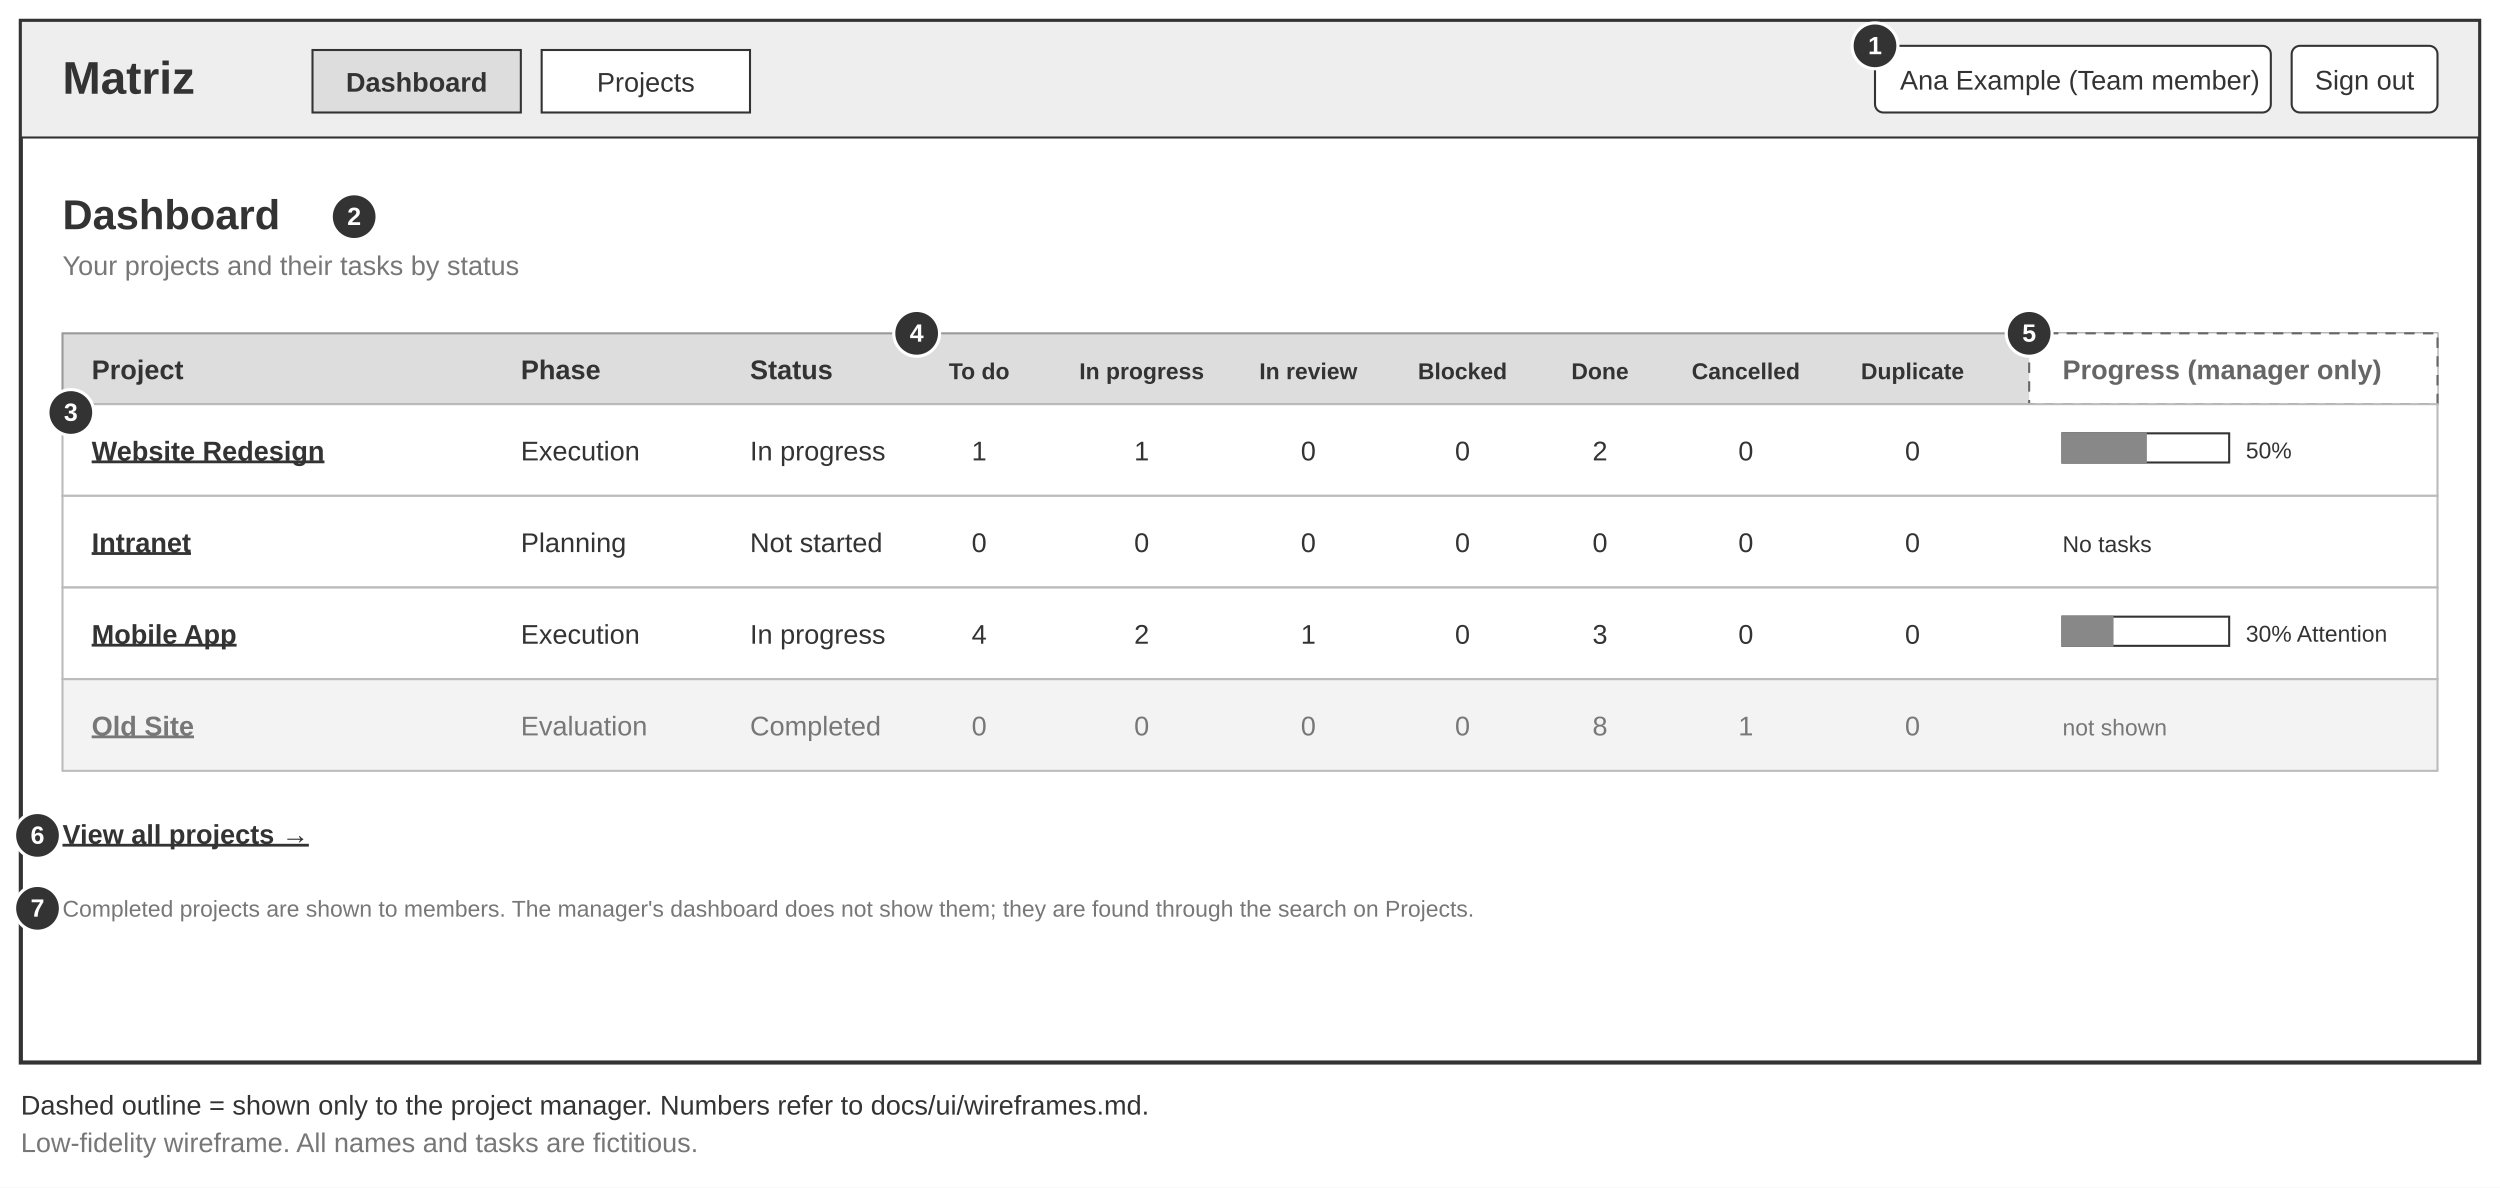
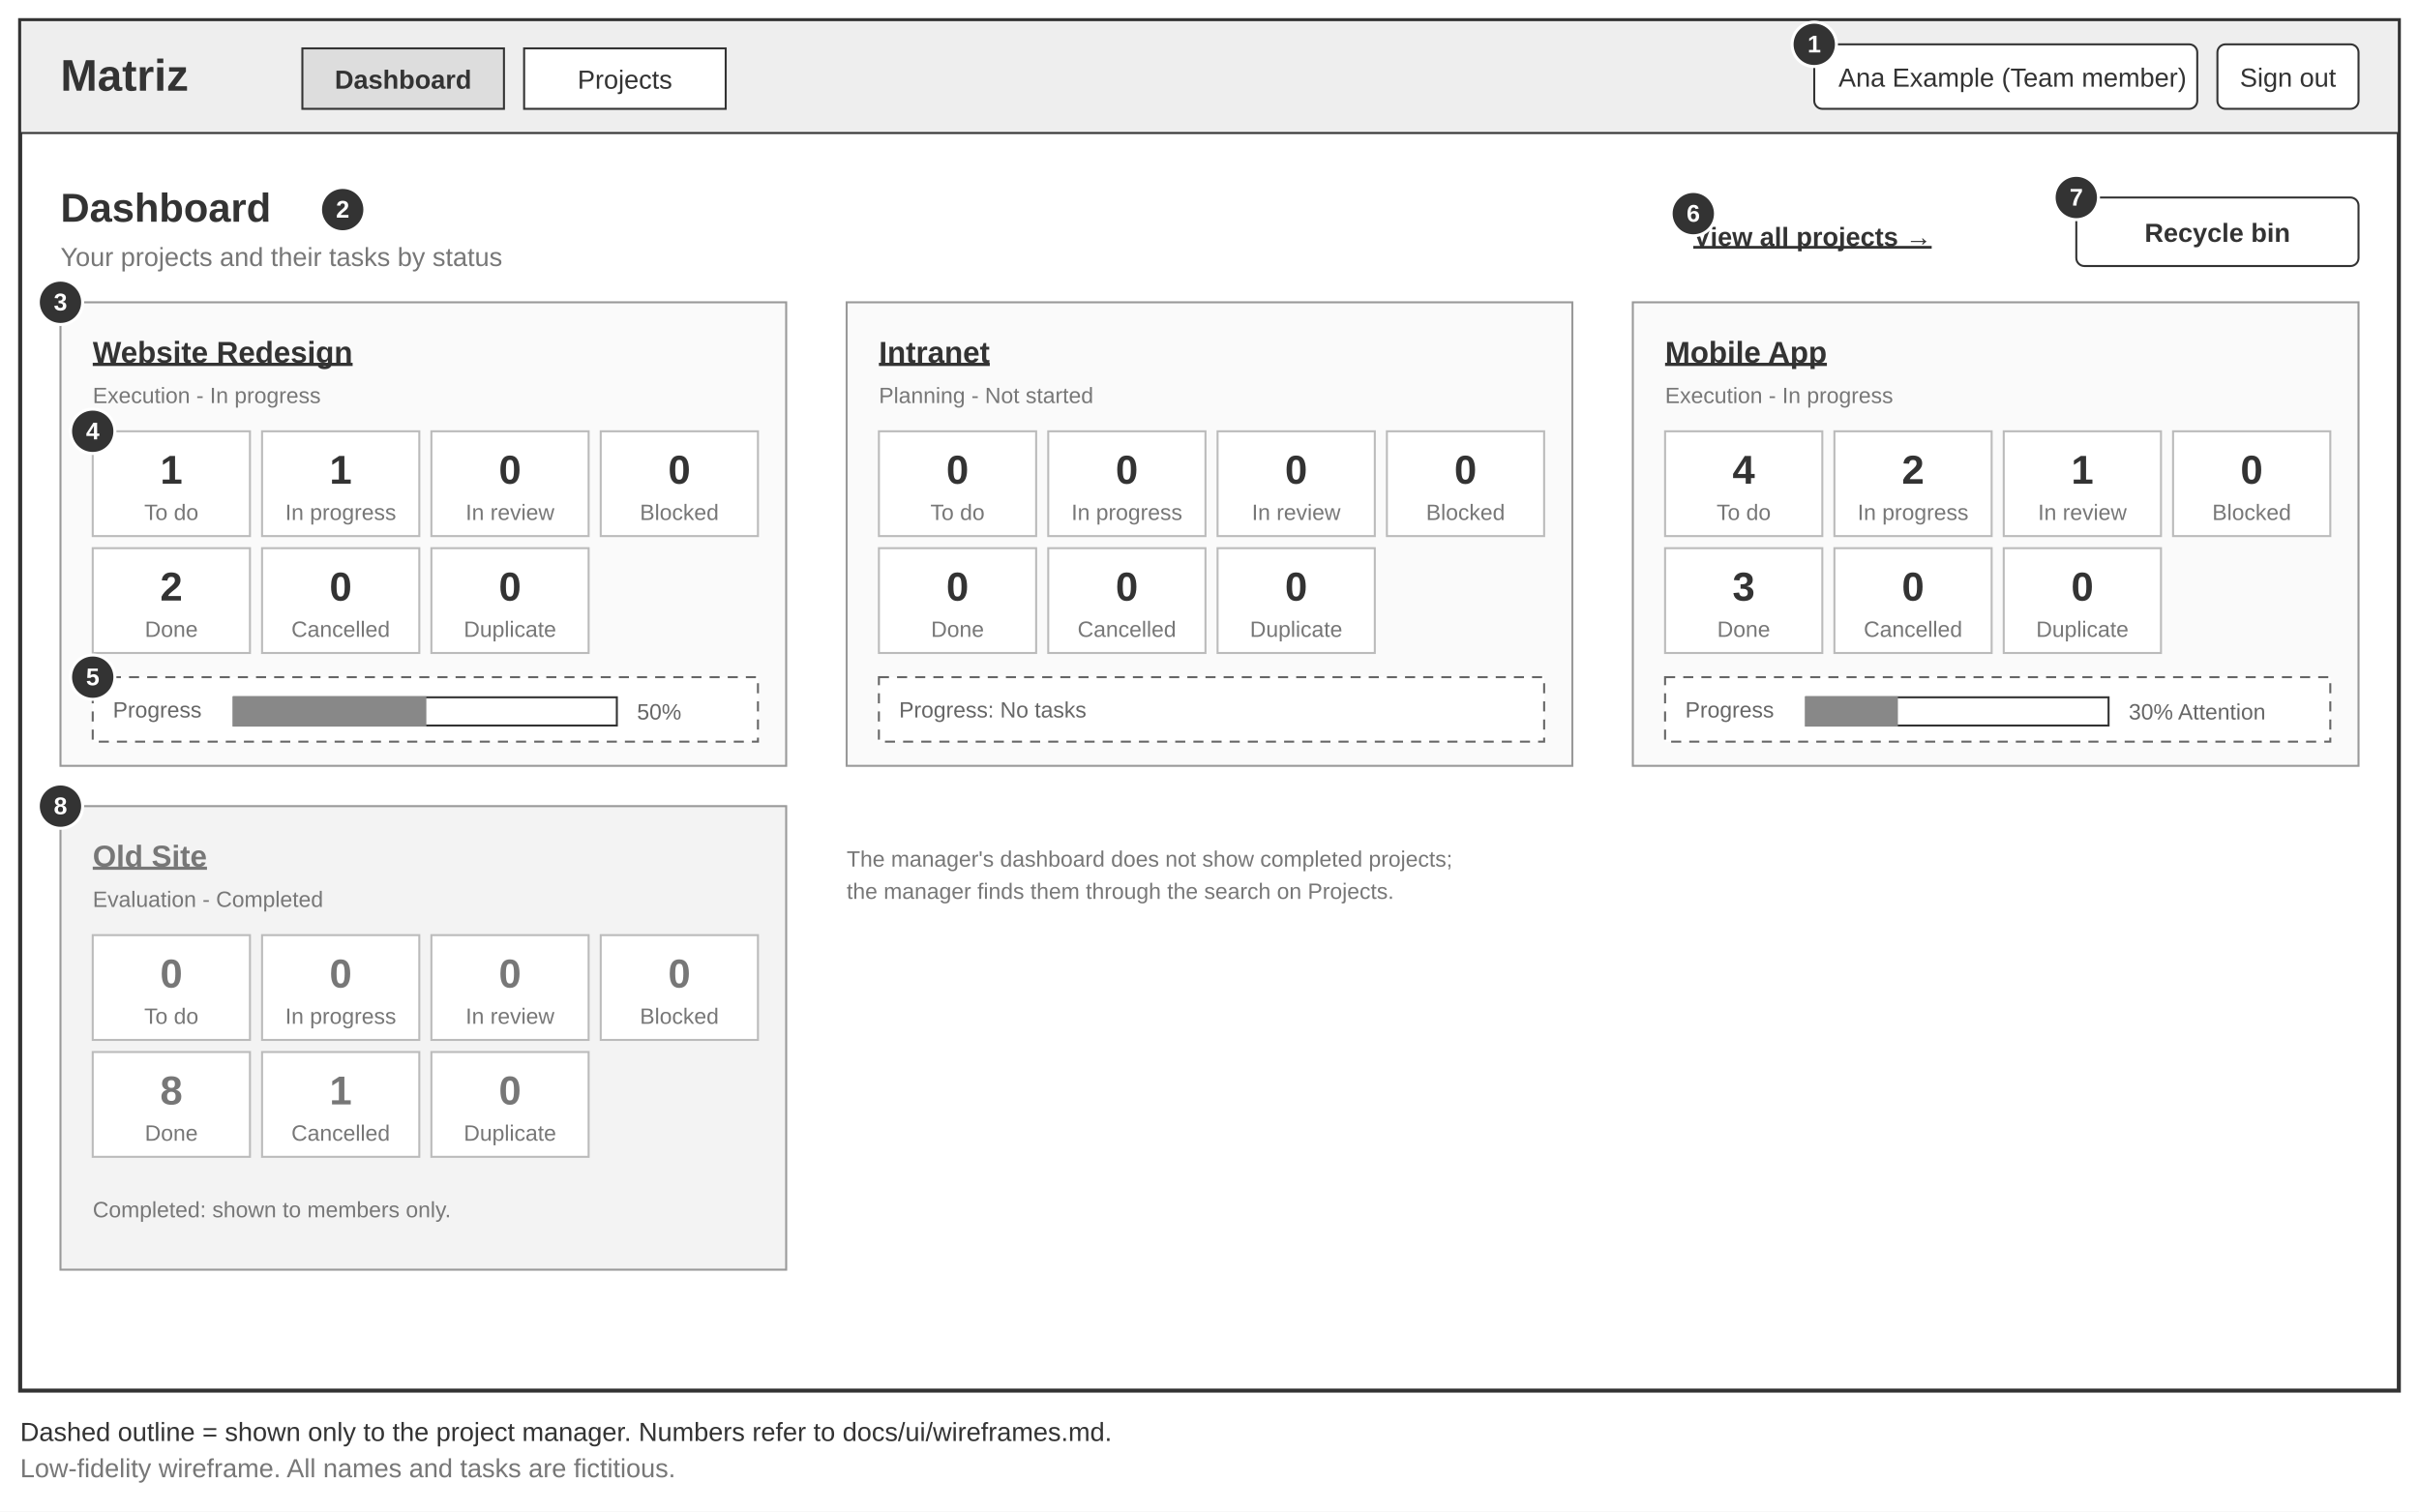
- <svg xmlns="http://www.w3.org/2000/svg" viewBox="0 0 1200 570" width="1200" height="570">
+ <svg xmlns="http://www.w3.org/2000/svg" viewBox="0 0 1200 750" width="1200" height="750">
  <style>
    text{font-family:Arial,Helvetica,sans-serif;font-size:13px;fill:#333}
-     .g{fill:#777}.b{font-weight:bold}.s{font-size:11px}.m{text-anchor:middle}.w{fill:#fff}.l{font-size:20px;font-weight:bold}.u{text-decoration:underline}
+     .g{fill:#777}.b{font-weight:bold}.s{font-size:11px}.m{text-anchor:middle}.w{fill:#fff}.l{font-size:20px;font-weight:bold}.u{text-decoration:underline}.k{font-size:20px;font-weight:bold;text-anchor:middle}
    .box{fill:#fff;stroke:#333}.bar{fill:#eee;stroke:#333}.sel{fill:#ddd;stroke:#333}.dash{fill:#fff;stroke:#666;stroke-dasharray:5 4}
-     .hd{fill:#ddd;stroke:#999}.row{fill:#fff;stroke:#bbb}.fill{fill:#888;stroke:#888}
+     .card{fill:#fafafa;stroke:#999}.tile{fill:#fff;stroke:#bbb}.fill{fill:#888;stroke:#888}.dark{fill:#333;stroke:#333}
    .c{fill:#333;stroke:#fff;stroke-width:1.5}.n{font-size:12px;font-weight:bold;fill:#fff;text-anchor:middle}
  </style>
-   <rect x="0" y="0" width="1200" height="570" fill="#ffffff" />
-   <rect x="10" y="10" width="1180" height="500" fill="#ffffff" stroke="#333333" stroke-width="2" />
+   <rect x="0" y="0" width="1200" height="750" fill="#ffffff" />
+   <rect x="10" y="10" width="1180" height="680" fill="#ffffff" stroke="#333333" stroke-width="2" />
  <rect class="bar" x="10" y="10" width="1180" height="56" />
  <text x="30" y="45" style="font-size:22px;font-weight:bold">Matriz</text>
  <rect class="sel" x="150" y="24" width="100" height="30" />
  <text x="200" y="44" class="m b">Dashboard</text>
  <rect class="box" x="260" y="24" width="100" height="30" />
  <text x="310" y="44" class="m">Projects</text>
  <rect class="box" x="900" y="22" width="190" height="32" rx="4" />
  <text x="912" y="43">Ana Example (Team member)</text>
  <rect class="box" x="1100" y="22" width="70" height="32" rx="4" />
  <text x="1135" y="43" class="m">Sign out</text>
  <text x="30" y="110" class="l">Dashboard</text>
  <text x="30" y="132" class="g">Your projects and their tasks by status</text>
-   <rect class="hd" x="30" y="160" width="1140" height="34" />
-   <text x="44" y="182" class="b">Project</text>
-   <text x="250" y="182" class="b">Phase</text>
-   <text x="360" y="182" class="b">Status</text>
-   <text x="470" y="182" class="m b s">To do</text>
-   <text x="548" y="182" class="m b s">In progress</text>
-   <text x="628" y="182" class="m b s">In review</text>
-   <text x="702" y="182" class="m b s">Blocked</text>
-   <text x="768" y="182" class="m b s">Done</text>
-   <text x="838" y="182" class="m b s">Cancelled</text>
-   <text x="918" y="182" class="m b s">Duplicate</text>
-   <rect class="dash" x="974" y="160" width="196" height="34" />
-   <text x="990" y="182" class="b" style="fill:#666">Progress (manager only)</text>
-   <rect class="row" x="30" y="194" width="1140" height="44" />
-   <text x="44" y="221" class="u b">Website Redesign</text>
-   <text x="250" y="221">Execution</text>
-   <text x="360" y="221">In progress</text>
-   <text x="470" y="221" class="m">1</text>
-   <text x="548" y="221" class="m">1</text>
-   <text x="628" y="221" class="m">0</text>
-   <text x="702" y="221" class="m">0</text>
-   <text x="768" y="221" class="m">2</text>
-   <text x="838" y="221" class="m">0</text>
-   <text x="918" y="221" class="m">0</text>
-   <rect class="box" x="990" y="208" width="80" height="14" />
-   <rect class="fill" x="990" y="208" width="40" height="14" />
-   <text x="1078" y="220" class="s">50%</text>
-   <rect class="row" x="30" y="238" width="1140" height="44" />
-   <text x="44" y="265" class="u b">Intranet</text>
-   <text x="250" y="265">Planning</text>
-   <text x="360" y="265">Not started</text>
-   <text x="470" y="265" class="m">0</text>
-   <text x="548" y="265" class="m">0</text>
-   <text x="628" y="265" class="m">0</text>
-   <text x="702" y="265" class="m">0</text>
-   <text x="768" y="265" class="m">0</text>
-   <text x="838" y="265" class="m">0</text>
-   <text x="918" y="265" class="m">0</text>
-   <text x="990" y="265" class="s">No tasks</text>
-   <rect class="row" x="30" y="282" width="1140" height="44" />
-   <text x="44" y="309" class="u b">Mobile App</text>
-   <text x="250" y="309">Execution</text>
-   <text x="360" y="309">In progress</text>
-   <text x="470" y="309" class="m">4</text>
-   <text x="548" y="309" class="m">2</text>
-   <text x="628" y="309" class="m">1</text>
-   <text x="702" y="309" class="m">0</text>
-   <text x="768" y="309" class="m">3</text>
-   <text x="838" y="309" class="m">0</text>
-   <text x="918" y="309" class="m">0</text>
-   <rect class="box" x="990" y="296" width="80" height="14" />
-   <rect class="fill" x="990" y="296" width="24" height="14" />
-   <text x="1078" y="308" class="s">30% Attention</text>
-   <rect class="row" x="30" y="326" width="1140" height="44" style="fill:#f3f3f3" />
-   <text x="44" y="353" class="u b g">Old Site</text>
-   <text x="250" y="353" class="g">Evaluation</text>
-   <text x="360" y="353" class="g">Completed</text>
-   <text x="470" y="353" class="m g">0</text>
-   <text x="548" y="353" class="m g">0</text>
-   <text x="628" y="353" class="m g">0</text>
-   <text x="702" y="353" class="m g">0</text>
-   <text x="768" y="353" class="m g">8</text>
-   <text x="838" y="353" class="m g">1</text>
-   <text x="918" y="353" class="m g">0</text>
-   <text x="990" y="353" class="s g">not shown</text>
-   <text x="30" y="405" class="u b">View all projects →</text>
-   <text x="30" y="440" class="s g">Completed projects are shown to members. The manager's dashboard does not show them; they are found through the search on Projects.</text>
+   <text x="840" y="122" class="u b">View all projects →</text>
+   <rect class="box" x="1030" y="98" width="140" height="34" rx="4" />
+   <text x="1100" y="120" class="m b">Recycle bin</text>
+   <rect class="card" x="30" y="150" width="360" height="230" />
+   <text x="46" y="180" class="u b" style="font-size:15px">Website Redesign</text>
+   <text x="46" y="200" class="s g">Execution  -  In progress</text>
+   <rect class="tile" x="46" y="214" width="78" height="52" />
+   <text class="k" x="85" y="240">1</text>
+   <text class="m s g" x="85" y="258">To do</text>
+   <rect class="tile" x="130" y="214" width="78" height="52" />
+   <text class="k" x="169" y="240">1</text>
+   <text class="m s g" x="169" y="258">In progress</text>
+   <rect class="tile" x="214" y="214" width="78" height="52" />
+   <text class="k" x="253" y="240">0</text>
+   <text class="m s g" x="253" y="258">In review</text>
+   <rect class="tile" x="298" y="214" width="78" height="52" />
+   <text class="k" x="337" y="240">0</text>
+   <text class="m s g" x="337" y="258">Blocked</text>
+   <rect class="tile" x="46" y="272" width="78" height="52" />
+   <text class="k" x="85" y="298">2</text>
+   <text class="m s g" x="85" y="316">Done</text>
+   <rect class="tile" x="130" y="272" width="78" height="52" />
+   <text class="k" x="169" y="298">0</text>
+   <text class="m s g" x="169" y="316">Cancelled</text>
+   <rect class="tile" x="214" y="272" width="78" height="52" />
+   <text class="k" x="253" y="298">0</text>
+   <text class="m s g" x="253" y="316">Duplicate</text>
+   <rect class="dash" x="46" y="336" width="330" height="32" />
+   <text x="56" y="356" class="s" style="fill:#666">Progress</text>
+   <rect class="box" x="116" y="346" width="190" height="14" />
+   <rect class="fill" x="116" y="346" width="95" height="14" />
+   <text x="316" y="357" class="s" style="fill:#666">50%</text>
+   <rect class="card" x="420" y="150" width="360" height="230" />
+   <text x="436" y="180" class="u b" style="font-size:15px">Intranet</text>
+   <text x="436" y="200" class="s g">Planning  -  Not started</text>
+   <rect class="tile" x="436" y="214" width="78" height="52" />
+   <text class="k" x="475" y="240">0</text>
+   <text class="m s g" x="475" y="258">To do</text>
+   <rect class="tile" x="520" y="214" width="78" height="52" />
+   <text class="k" x="559" y="240">0</text>
+   <text class="m s g" x="559" y="258">In progress</text>
+   <rect class="tile" x="604" y="214" width="78" height="52" />
+   <text class="k" x="643" y="240">0</text>
+   <text class="m s g" x="643" y="258">In review</text>
+   <rect class="tile" x="688" y="214" width="78" height="52" />
+   <text class="k" x="727" y="240">0</text>
+   <text class="m s g" x="727" y="258">Blocked</text>
+   <rect class="tile" x="436" y="272" width="78" height="52" />
+   <text class="k" x="475" y="298">0</text>
+   <text class="m s g" x="475" y="316">Done</text>
+   <rect class="tile" x="520" y="272" width="78" height="52" />
+   <text class="k" x="559" y="298">0</text>
+   <text class="m s g" x="559" y="316">Cancelled</text>
+   <rect class="tile" x="604" y="272" width="78" height="52" />
+   <text class="k" x="643" y="298">0</text>
+   <text class="m s g" x="643" y="316">Duplicate</text>
+   <rect class="dash" x="436" y="336" width="330" height="32" />
+   <text x="446" y="356" class="s" style="fill:#666">Progress: No tasks</text>
+   <rect class="card" x="810" y="150" width="360" height="230" />
+   <text x="826" y="180" class="u b" style="font-size:15px">Mobile App</text>
+   <text x="826" y="200" class="s g">Execution  -  In progress</text>
+   <rect class="tile" x="826" y="214" width="78" height="52" />
+   <text class="k" x="865" y="240">4</text>
+   <text class="m s g" x="865" y="258">To do</text>
+   <rect class="tile" x="910" y="214" width="78" height="52" />
+   <text class="k" x="949" y="240">2</text>
+   <text class="m s g" x="949" y="258">In progress</text>
+   <rect class="tile" x="994" y="214" width="78" height="52" />
+   <text class="k" x="1033" y="240">1</text>
+   <text class="m s g" x="1033" y="258">In review</text>
+   <rect class="tile" x="1078" y="214" width="78" height="52" />
+   <text class="k" x="1117" y="240">0</text>
+   <text class="m s g" x="1117" y="258">Blocked</text>
+   <rect class="tile" x="826" y="272" width="78" height="52" />
+   <text class="k" x="865" y="298">3</text>
+   <text class="m s g" x="865" y="316">Done</text>
+   <rect class="tile" x="910" y="272" width="78" height="52" />
+   <text class="k" x="949" y="298">0</text>
+   <text class="m s g" x="949" y="316">Cancelled</text>
+   <rect class="tile" x="994" y="272" width="78" height="52" />
+   <text class="k" x="1033" y="298">0</text>
+   <text class="m s g" x="1033" y="316">Duplicate</text>
+   <rect class="dash" x="826" y="336" width="330" height="32" />
+   <text x="836" y="356" class="s" style="fill:#666">Progress</text>
+   <rect class="box" x="896" y="346" width="150" height="14" />
+   <rect class="fill" x="896" y="346" width="45" height="14" />
+   <text x="1056" y="357" class="s" style="fill:#666">30%  Attention</text>
+   <rect class="card" x="30" y="400" width="360" height="230" style="fill:#f3f3f3" />
+   <text x="46" y="430" class="u b g" style="font-size:15px">Old Site</text>
+   <text x="46" y="450" class="s g">Evaluation  -  Completed</text>
+   <rect class="tile" x="46" y="464" width="78" height="52" />
+   <text class="k g" x="85" y="490">0</text>
+   <text class="m s g" x="85" y="508">To do</text>
+   <rect class="tile" x="130" y="464" width="78" height="52" />
+   <text class="k g" x="169" y="490">0</text>
+   <text class="m s g" x="169" y="508">In progress</text>
+   <rect class="tile" x="214" y="464" width="78" height="52" />
+   <text class="k g" x="253" y="490">0</text>
+   <text class="m s g" x="253" y="508">In review</text>
+   <rect class="tile" x="298" y="464" width="78" height="52" />
+   <text class="k g" x="337" y="490">0</text>
+   <text class="m s g" x="337" y="508">Blocked</text>
+   <rect class="tile" x="46" y="522" width="78" height="52" />
+   <text class="k g" x="85" y="548">8</text>
+   <text class="m s g" x="85" y="566">Done</text>
+   <rect class="tile" x="130" y="522" width="78" height="52" />
+   <text class="k g" x="169" y="548">1</text>
+   <text class="m s g" x="169" y="566">Cancelled</text>
+   <rect class="tile" x="214" y="522" width="78" height="52" />
+   <text class="k g" x="253" y="548">0</text>
+   <text class="m s g" x="253" y="566">Duplicate</text>
+   <text x="46" y="604" class="s g">Completed: shown to members only.</text>
+   <text x="420" y="430" class="s g">The manager's dashboard does not show completed projects;</text>
+   <text x="420" y="446" class="s g">the manager finds them through the search on Projects.</text>
  <circle class="c" cx="900" cy="22" r="11" />
  <text class="n" x="900" y="26">1</text>
  <circle class="c" cx="170" cy="104" r="11" />
  <text class="n" x="170" y="108">2</text>
-   <circle class="c" cx="34" cy="198" r="11" />
-   <text class="n" x="34" y="202">3</text>
-   <circle class="c" cx="440" cy="160" r="11" />
-   <text class="n" x="440" y="164">4</text>
-   <circle class="c" cx="974" cy="160" r="11" />
-   <text class="n" x="974" y="164">5</text>
-   <circle class="c" cx="18" cy="401" r="11" />
-   <text class="n" x="18" y="405">6</text>
-   <circle class="c" cx="18" cy="436" r="11" />
-   <text class="n" x="18" y="440">7</text>
-   <text x="10" y="535">Dashed outline = shown only to the project manager. Numbers refer to docs/ui/wireframes.md.</text>
-   <text x="10" y="553" class="g">Low-fidelity wireframe. All names and tasks are fictitious.</text>
+   <circle class="c" cx="30" cy="150" r="11" />
+   <text class="n" x="30" y="154">3</text>
+   <circle class="c" cx="46" cy="214" r="11" />
+   <text class="n" x="46" y="218">4</text>
+   <circle class="c" cx="46" cy="336" r="11" />
+   <text class="n" x="46" y="340">5</text>
+   <circle class="c" cx="840" cy="106" r="11" />
+   <text class="n" x="840" y="110">6</text>
+   <circle class="c" cx="1030" cy="98" r="11" />
+   <text class="n" x="1030" y="102">7</text>
+   <circle class="c" cx="30" cy="400" r="11" />
+   <text class="n" x="30" y="404">8</text>
+   <text x="10" y="715">Dashed outline = shown only to the project manager. Numbers refer to docs/ui/wireframes.md.</text>
+   <text x="10" y="733" class="g">Low-fidelity wireframe. All names and tasks are fictitious.</text>
</svg>
